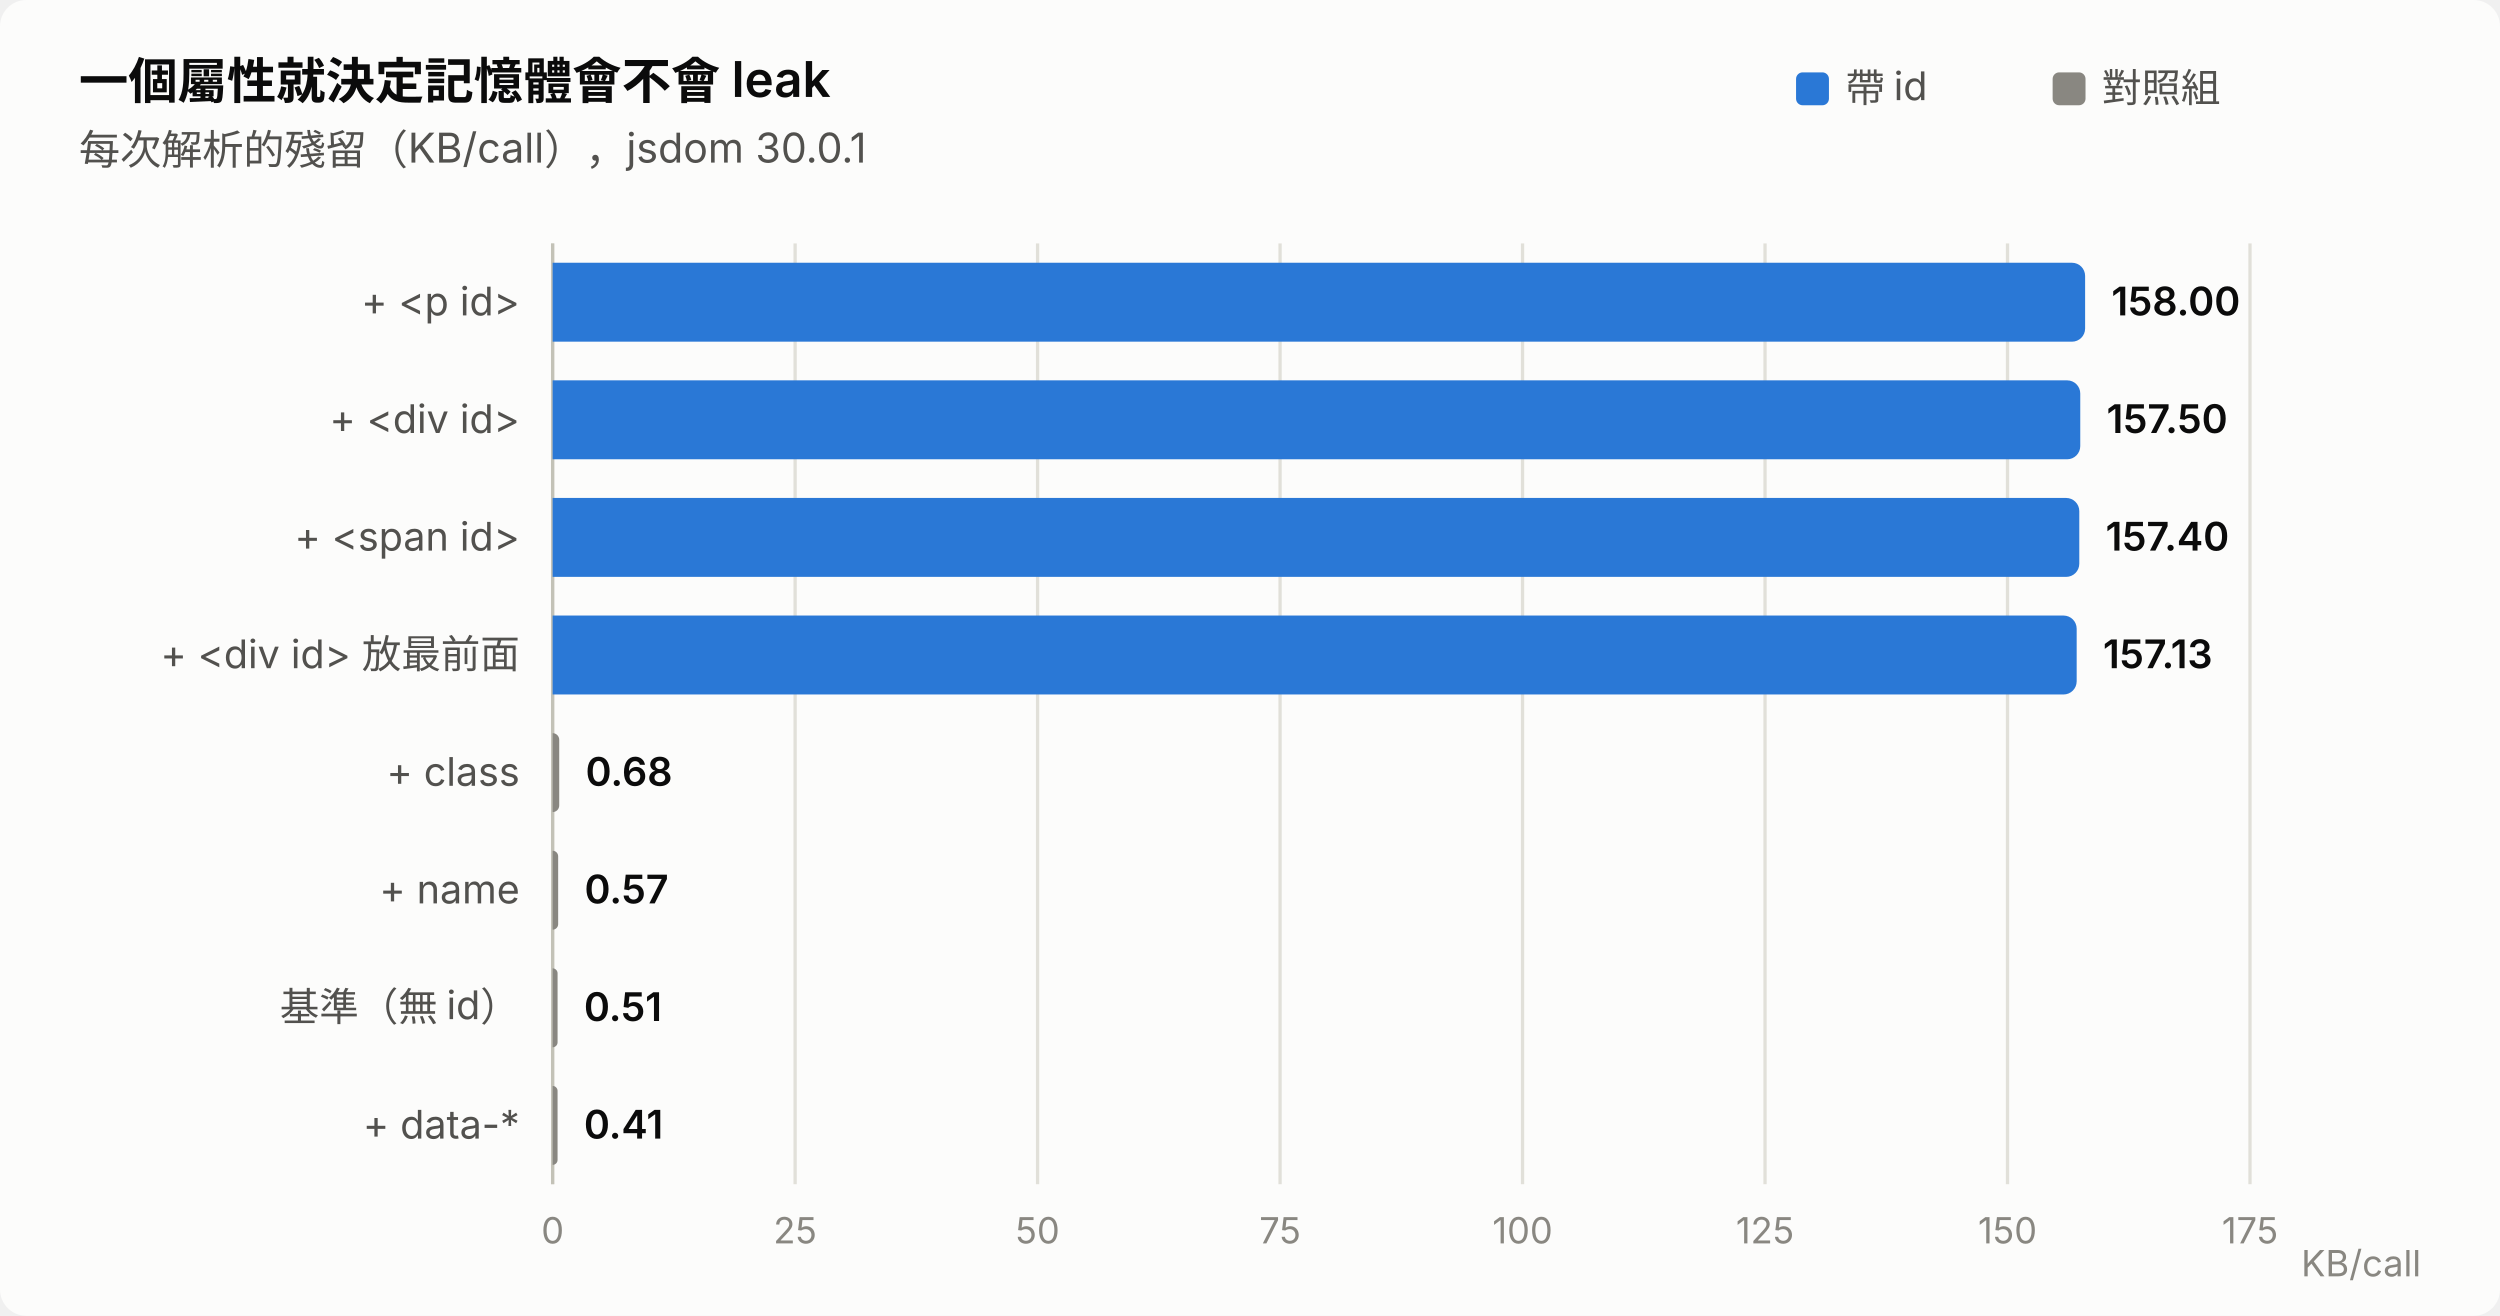
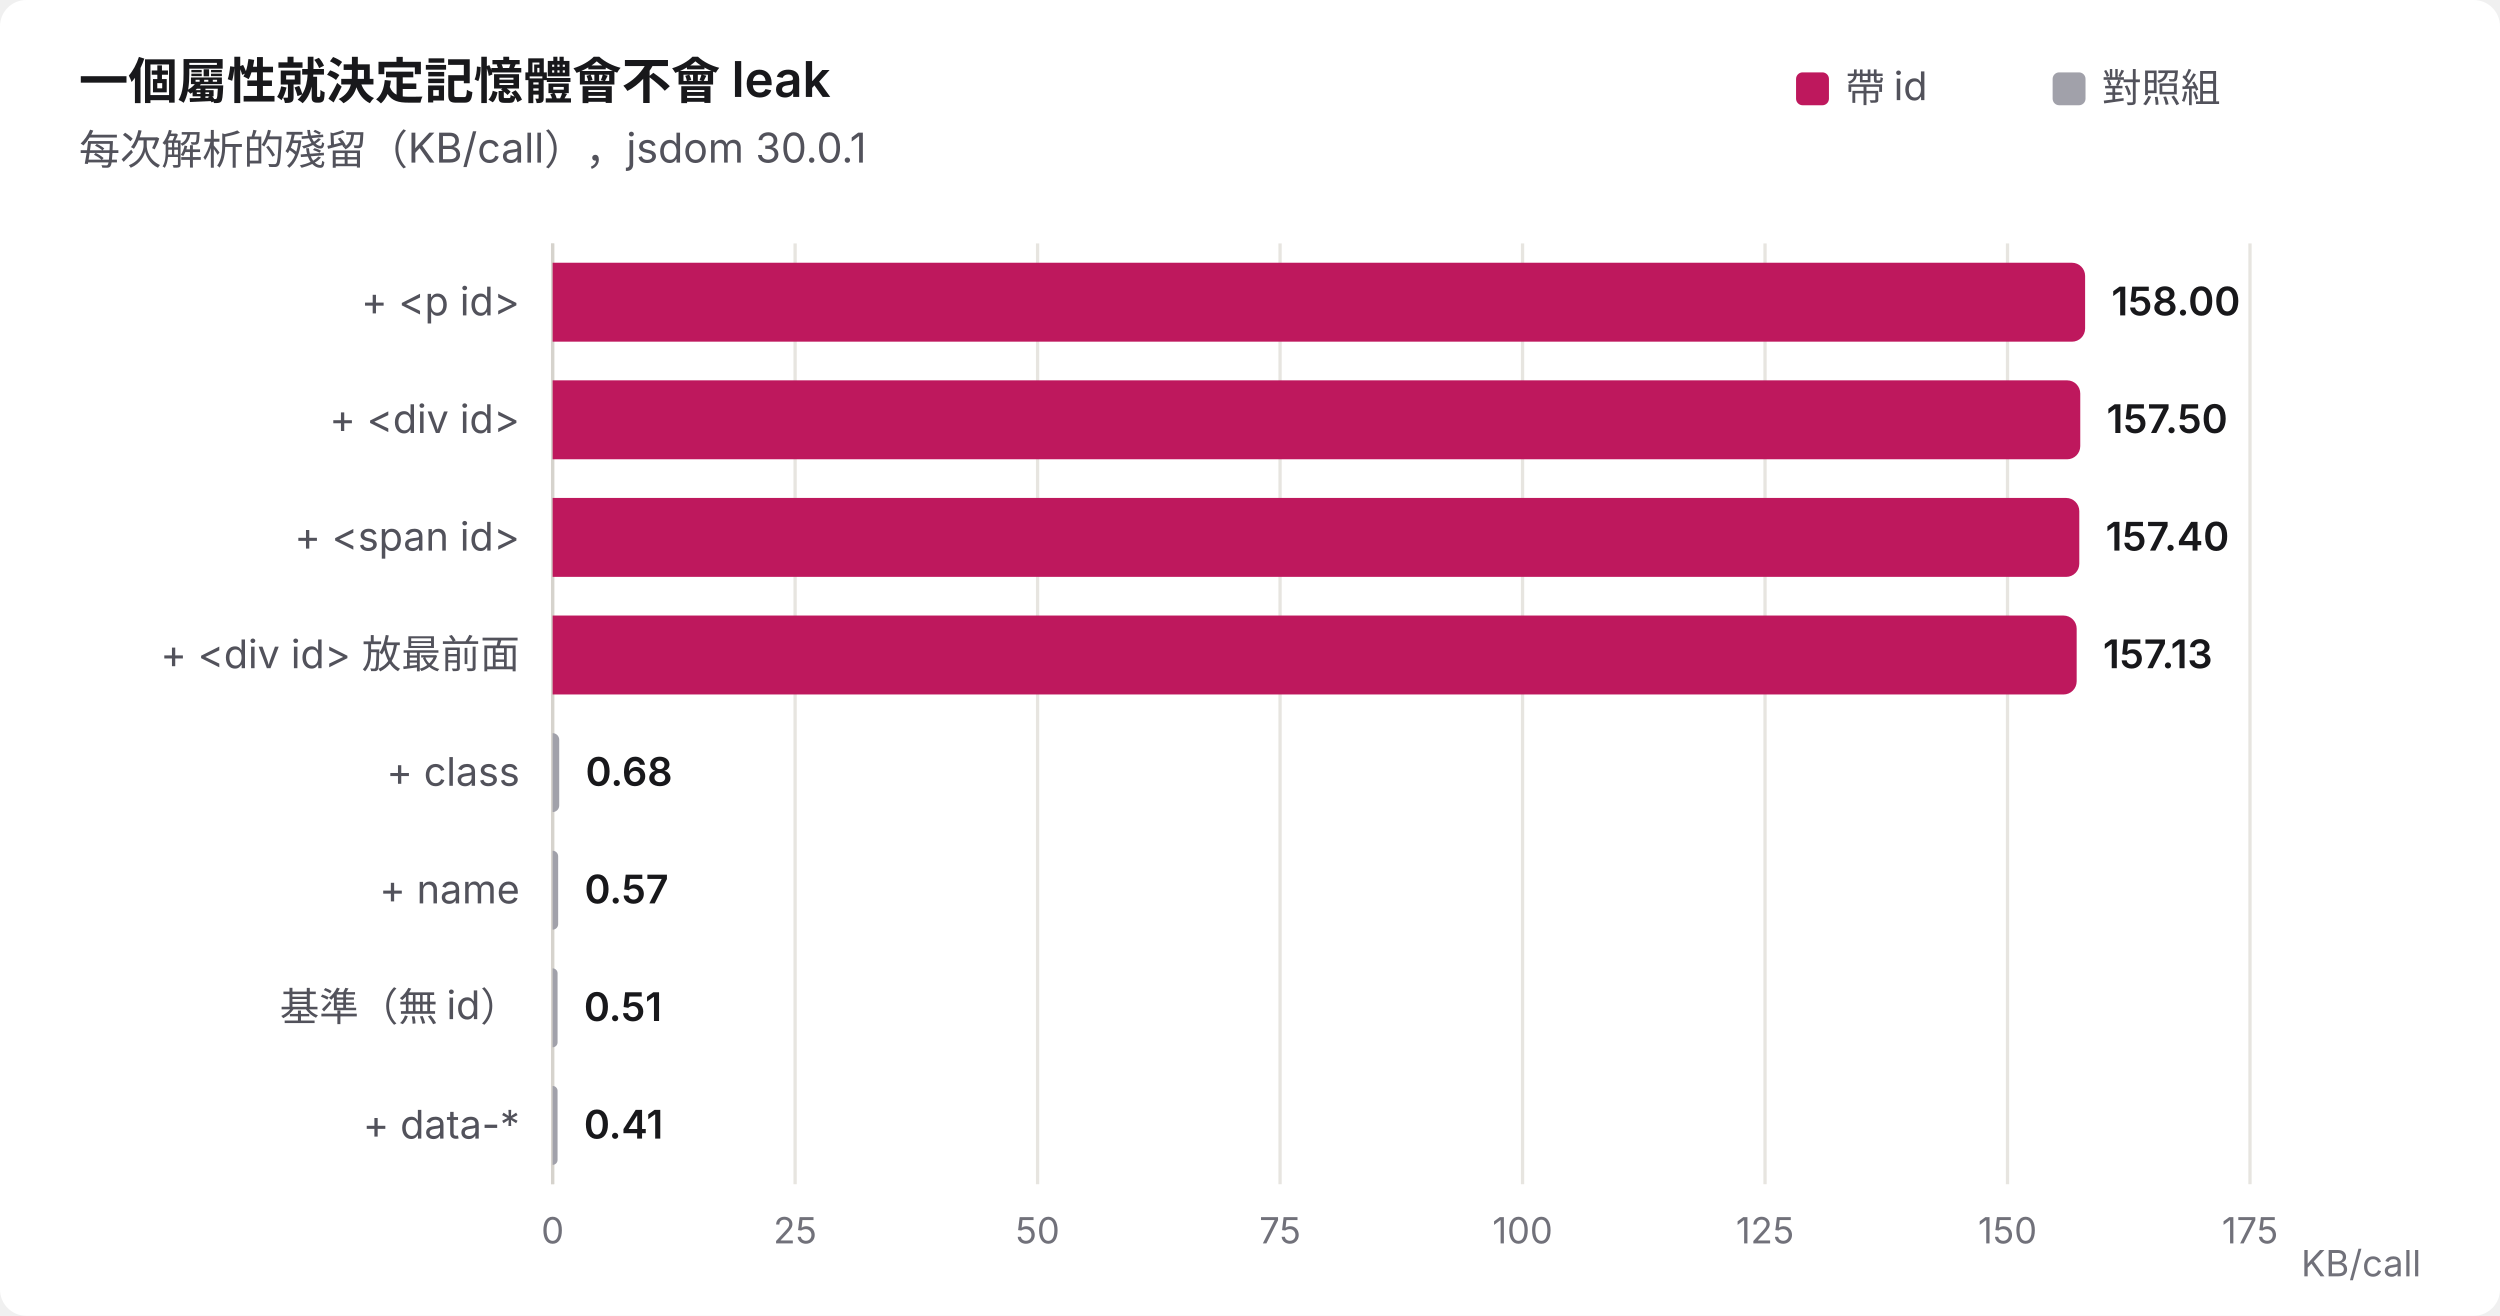
<svg xmlns="http://www.w3.org/2000/svg" viewBox="0 0 760 400" width="760" height="400" role="img" aria-labelledby="t d">
  <style>
-     .s { fill: #fcfcfb }
-     .ink { fill: #0b0b0b }  .ink2 { fill: #52514e }
-     .muted { fill: #898781 }
-     .grid { stroke: #e1e0d9 }  .axis { stroke: #c3c2b7 }
-     .accent { fill: #2a78d6 }  .context { fill: #898781 }
-     .gap { stroke: #fcfcfb }
-     text { font-family: system-ui, -apple-system, "Segoe UI", "PingFang TC", "Noto Sans TC", sans-serif; }
+     .s { fill: #ffffff }
+     .ink { fill: #18181b }  .ink2 { fill: #52525b }
+     .muted { fill: #71717a }
+     .grid { stroke: #e7e5e0 }  .axis { stroke: #d6d3cd }
+     .accent { fill: #be185d }  .context { fill: #a1a1aa }
+     .gap { stroke: #ffffff }
+     text { font-family: "Noto Sans TC", "PingFang TC", "Microsoft JhengHei", system-ui, -apple-system, "Segoe UI", sans-serif; }
    .t   { font-size: 15px; font-weight: 600 }
    .st  { font-size: 12.5px }
    .lbl { font-size: 12px }
    .val { font-size: 12px; font-weight: 600 }
    .tick { font-size: 11px; font-variant-numeric: tabular-nums }
    @media (prefers-color-scheme: dark) {
-       .s { fill: #1a1a19 }
-       .ink { fill: #ffffff }  .ink2 { fill: #c3c2b7 }
-       .muted { fill: #898781 }
-       .grid { stroke: #2c2c2a }  .axis { stroke: #383835 }
-       .accent { fill: #3987e5 }  .context { fill: #898781 }
-       .gap { stroke: #1a1a19 }
+       .s { fill: #1c1c1f }
+       .ink { fill: #ededef }  .ink2 { fill: #a1a1aa }
+       .muted { fill: #8b8b93 }
+       .grid { stroke: #2e2e33 }  .axis { stroke: #3f3f46 }
+       .accent { fill: #ec4899 }  .context { fill: #71717a }
+       .gap { stroke: #1c1c1f }
    }
  </style>
  <rect width="760" height="400" rx="8" class="s" />
  <text x="24" y="30" class="t ink">一個屬性就決定記憶體會不會 leak</text>
  <text x="24" y="50" class="st ink2">每次解析的殘留（KB/call），jsdom 30.0.1</text>
  <rect x="546" y="22" width="10" height="10" rx="2" class="accent" />
  <text x="561" y="31" class="lbl ink2">帶 id</text>
  <rect x="624" y="22" width="10" height="10" rx="2" class="context" />
  <text x="639" y="31" class="lbl ink2">對照組</text>
  <text x="736" y="388" class="tick muted" text-anchor="end">KB/call</text>
  <line x1="168" y1="74" x2="168" y2="360" class="grid" stroke-width="1" />
  <text x="168" y="378" class="tick muted" text-anchor="middle">0</text>
  <line x1="241.714" y1="74" x2="241.714" y2="360" class="grid" stroke-width="1" />
  <text x="241.714" y="378" class="tick muted" text-anchor="middle">25</text>
  <line x1="315.429" y1="74" x2="315.429" y2="360" class="grid" stroke-width="1" />
  <text x="315.429" y="378" class="tick muted" text-anchor="middle">50</text>
  <line x1="389.143" y1="74" x2="389.143" y2="360" class="grid" stroke-width="1" />
  <text x="389.143" y="378" class="tick muted" text-anchor="middle">75</text>
  <line x1="462.857" y1="74" x2="462.857" y2="360" class="grid" stroke-width="1" />
  <text x="462.857" y="378" class="tick muted" text-anchor="middle">100</text>
  <line x1="536.571" y1="74" x2="536.571" y2="360" class="grid" stroke-width="1" />
  <text x="536.571" y="378" class="tick muted" text-anchor="middle">125</text>
  <line x1="610.286" y1="74" x2="610.286" y2="360" class="grid" stroke-width="1" />
  <text x="610.286" y="378" class="tick muted" text-anchor="middle">150</text>
  <line x1="684" y1="74" x2="684" y2="360" class="grid" stroke-width="1" />
  <text x="684" y="378" class="tick muted" text-anchor="middle">175</text>
  <line x1="168" y1="74" x2="168" y2="360" class="axis" stroke-width="1" />
  <path d="M168,79.875h461.874a4,4 0 0 1 4,4v16a4,4 0 0 1 -4,4h-461.874z" class="accent" />
  <text x="158" y="95.875" class="lbl ink2" text-anchor="end">+ &lt;p id&gt;</text>
  <text x="641.874" y="95.875" class="val ink">158.00</text>
  <path d="M168,115.625h460.4a4,4 0 0 1 4,4v16a4,4 0 0 1 -4,4h-460.4z" class="accent" />
  <text x="158" y="131.625" class="lbl ink2" text-anchor="end">+ &lt;div id&gt;</text>
  <text x="640.4" y="131.625" class="val ink">157.50</text>
  <path d="M168,151.375h460.105a4,4 0 0 1 4,4v16a4,4 0 0 1 -4,4h-460.105z" class="accent" />
  <text x="158" y="167.375" class="lbl ink2" text-anchor="end">+ &lt;span id&gt;</text>
  <text x="640.105" y="167.375" class="val ink">157.40</text>
  <path d="M168,187.125h459.309a4,4 0 0 1 4,4v16a4,4 0 0 1 -4,4h-459.309z" class="accent" />
  <text x="158" y="203.125" class="lbl ink2" text-anchor="end">+ &lt;div id&gt; 放最前面</text>
  <text x="639.309" y="203.125" class="val ink">157.13</text>
  <path d="M168,222.875h0a2.005,2.005 0 0 1 2.005,2.005v19.99a2.005,2.005 0 0 1 -2.005,2.005h0z" class="context" />
  <text x="158" y="238.875" class="lbl ink2" text-anchor="end">+ class</text>
  <text x="178.005" y="238.875" class="val ink">0.68</text>
  <path d="M168,258.625h0a1.681,1.681 0 0 1 1.681,1.681v20.639a1.681,1.681 0 0 1 -1.681,1.681h0z" class="context" />
  <text x="158" y="274.625" class="lbl ink2" text-anchor="end">+ name</text>
  <text x="177.681" y="274.625" class="val ink">0.57</text>
  <path d="M168,294.375h0a1.504,1.504 0 0 1 1.504,1.504v20.992a1.504,1.504 0 0 1 -1.504,1.504h0z" class="context" />
  <text x="158" y="310.375" class="lbl ink2" text-anchor="end">基準（無 id）</text>
  <text x="177.504" y="310.375" class="val ink">0.51</text>
  <path d="M168,330.125h0a1.5,1.5 0 0 1 1.5,1.5v21a1.5,1.5 0 0 1 -1.5,1.5h0z" class="context" />
  <text x="158" y="346.125" class="lbl ink2" text-anchor="end">+ data-*</text>
  <text x="177.5" y="346.125" class="val ink">0.41</text>
</svg>
